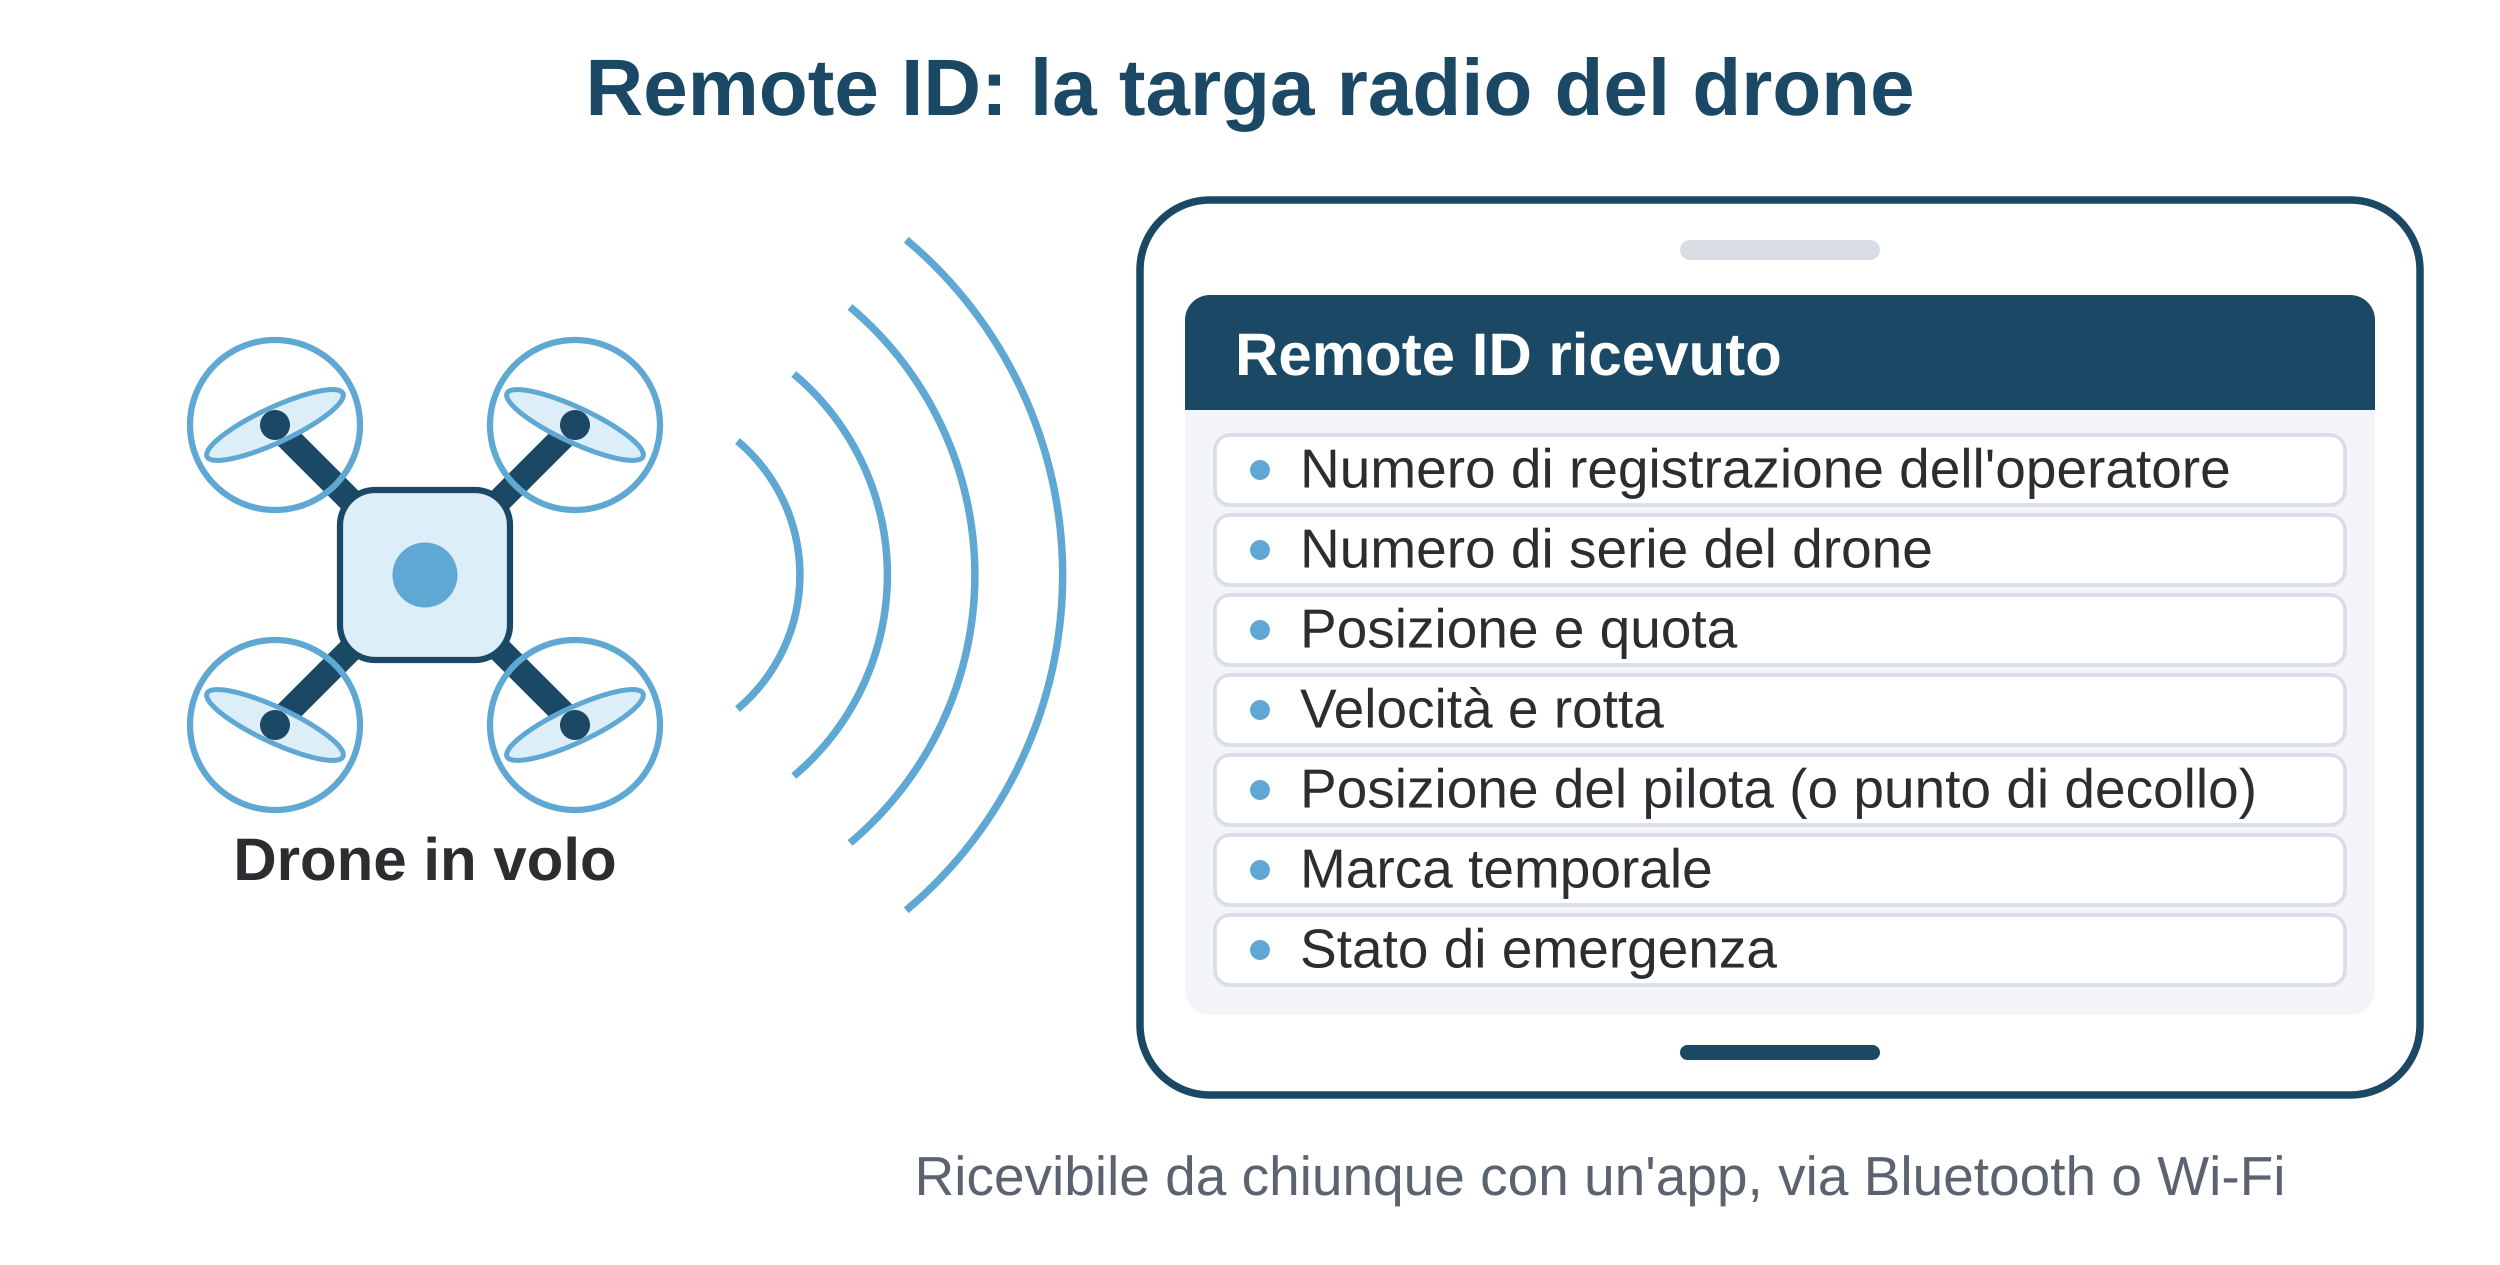
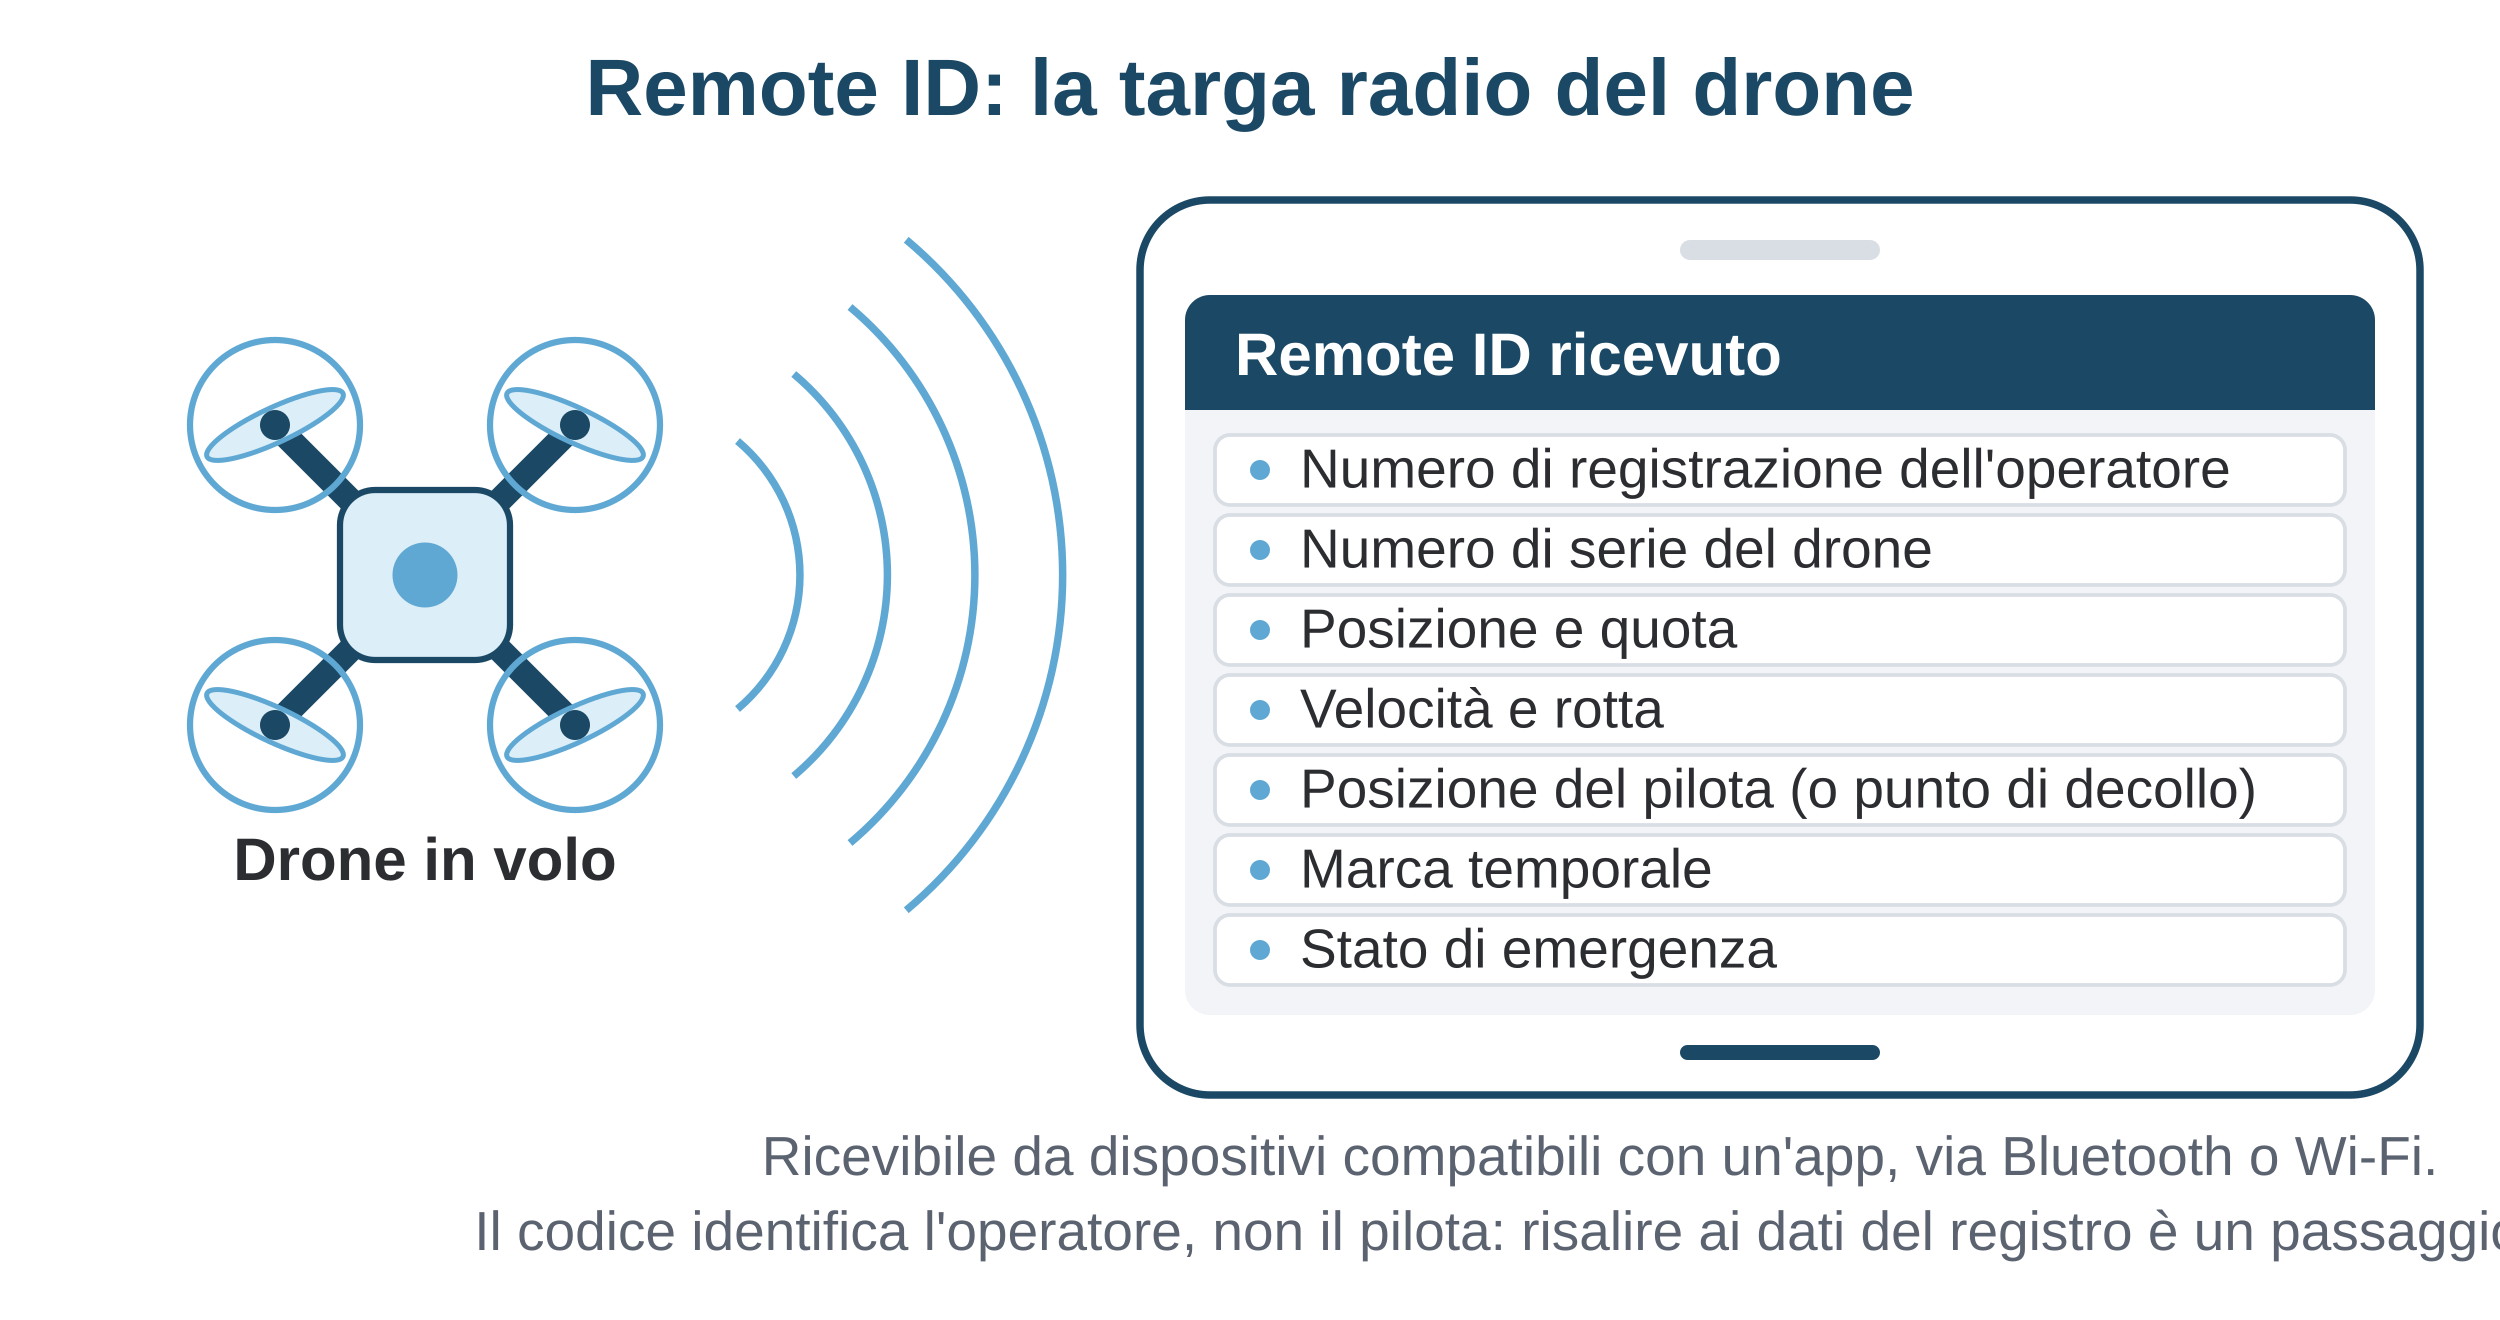
- <svg xmlns="http://www.w3.org/2000/svg" viewBox="0 0 1000 506" role="img" aria-labelledby="rid-titolo">
+ <svg xmlns="http://www.w3.org/2000/svg" viewBox="0 0 1000 528" role="img" aria-labelledby="rid-titolo">
  <style>
    .rid-w text { font-family: "Source Sans 3", "Helvetica Neue", Arial, sans-serif; }
    .rid-h { font-size: 32px; font-weight: 600; fill: #1B4965; }
    .rid-lab { font-size: 24px; font-weight: 600; fill: #2B2D31; }
    .rid-hdr { font-size: 24px; font-weight: 600; fill: #FFFFFF; }
    .rid-row { font-size: 22px; fill: #2B2D31; }
    .rid-cap { font-size: 22px; fill: #5C6370; }
    .rid-arm { fill: none; stroke: #1B4965; stroke-width: 10; stroke-linecap: round; }
    .rid-prop { fill: none; stroke: #5FA8D3; stroke-width: 2.5; }
    .rid-blade { fill: #DCEEF8; stroke: #5FA8D3; stroke-width: 2; }
    .rid-body { fill: #DCEEF8; stroke: #1B4965; stroke-width: 2.5; }
    .rid-wave { fill: none; stroke: #5FA8D3; stroke-width: 3; }
  </style>
  <g class="rid-w">
-     <rect x="0" y="0" width="1000" height="506" fill="#FFFFFF" />
+     <rect x="0" y="0" width="1000" height="528" fill="#FFFFFF" />
    <text class="rid-h" x="500" y="46" text-anchor="middle">Remote ID: la targa radio del drone</text>
    <line class="rid-arm" x1="170" y1="230" x2="110" y2="170" />
    <line class="rid-arm" x1="170" y1="230" x2="230" y2="170" />
    <line class="rid-arm" x1="170" y1="230" x2="110" y2="290" />
    <line class="rid-arm" x1="170" y1="230" x2="230" y2="290" />
    <circle class="rid-prop" cx="110" cy="170" r="34" />
    <ellipse class="rid-blade" cx="110" cy="170" rx="30" ry="7" transform="rotate(-25 110 170)" />
    <circle cx="110" cy="170" r="6" fill="#1B4965" />
    <circle class="rid-prop" cx="230" cy="170" r="34" />
    <ellipse class="rid-blade" cx="230" cy="170" rx="30" ry="7" transform="rotate(25 230 170)" />
    <circle cx="230" cy="170" r="6" fill="#1B4965" />
    <circle class="rid-prop" cx="110" cy="290" r="34" />
    <ellipse class="rid-blade" cx="110" cy="290" rx="30" ry="7" transform="rotate(25 110 290)" />
    <circle cx="110" cy="290" r="6" fill="#1B4965" />
    <circle class="rid-prop" cx="230" cy="290" r="34" />
    <ellipse class="rid-blade" cx="230" cy="290" rx="30" ry="7" transform="rotate(-25 230 290)" />
    <circle cx="230" cy="290" r="6" fill="#1B4965" />
    <rect class="rid-body" x="136" y="196" width="68" height="68" rx="14" />
    <circle cx="170" cy="230" r="13" fill="#5FA8D3" />
    <text class="rid-lab" x="170" y="352" text-anchor="middle">Drone in volo</text>
    <path class="rid-wave" d="M295.0 176.4 A 70 70 0 0 1 295.0 283.6" />
    <path class="rid-wave" d="M317.5 149.6 A 105 105 0 0 1 317.5 310.4" />
    <path class="rid-wave" d="M340.0 122.8 A 140 140 0 0 1 340.0 337.2" />
    <path class="rid-wave" d="M362.5 95.9 A 175 175 0 0 1 362.5 364.1" />
    <rect x="456" y="80" width="512" height="358" rx="28" fill="#FFFFFF" stroke="#1B4965" stroke-width="3" />
    <rect x="672" y="96" width="80" height="8" rx="4" fill="#D9DEE5" />
    <rect x="474" y="118" width="476" height="288" rx="10" fill="#F2F4F7" />
    <path d="M474 128 a10 10 0 0 1 10 -10 h456 a10 10 0 0 1 10 10 v36 h-476 z" fill="#1B4965" />
    <text class="rid-hdr" x="494" y="150" text-anchor="start">Remote ID ricevuto</text>
    <rect x="486" y="174" width="452" height="28" rx="6" fill="#FFFFFF" stroke="#D9DEE5" stroke-width="1.5" />
    <circle cx="504" cy="188" r="4" fill="#5FA8D3" />
    <text class="rid-row" x="520" y="195" text-anchor="start">Numero di registrazione dell'operatore</text>
    <rect x="486" y="206" width="452" height="28" rx="6" fill="#FFFFFF" stroke="#D9DEE5" stroke-width="1.5" />
    <circle cx="504" cy="220" r="4" fill="#5FA8D3" />
    <text class="rid-row" x="520" y="227" text-anchor="start">Numero di serie del drone</text>
    <rect x="486" y="238" width="452" height="28" rx="6" fill="#FFFFFF" stroke="#D9DEE5" stroke-width="1.5" />
    <circle cx="504" cy="252" r="4" fill="#5FA8D3" />
    <text class="rid-row" x="520" y="259" text-anchor="start">Posizione e quota</text>
    <rect x="486" y="270" width="452" height="28" rx="6" fill="#FFFFFF" stroke="#D9DEE5" stroke-width="1.5" />
    <circle cx="504" cy="284" r="4" fill="#5FA8D3" />
    <text class="rid-row" x="520" y="291" text-anchor="start">Velocità e rotta</text>
    <rect x="486" y="302" width="452" height="28" rx="6" fill="#FFFFFF" stroke="#D9DEE5" stroke-width="1.5" />
    <circle cx="504" cy="316" r="4" fill="#5FA8D3" />
    <text class="rid-row" x="520" y="323" text-anchor="start">Posizione del pilota (o punto di decollo)</text>
    <rect x="486" y="334" width="452" height="28" rx="6" fill="#FFFFFF" stroke="#D9DEE5" stroke-width="1.5" />
    <circle cx="504" cy="348" r="4" fill="#5FA8D3" />
    <text class="rid-row" x="520" y="355" text-anchor="start">Marca temporale</text>
    <rect x="486" y="366" width="452" height="28" rx="6" fill="#FFFFFF" stroke="#D9DEE5" stroke-width="1.5" />
    <circle cx="504" cy="380" r="4" fill="#5FA8D3" />
    <text class="rid-row" x="520" y="387" text-anchor="start">Stato di emergenza</text>
    <rect x="672" y="418" width="80" height="6" rx="3" fill="#1B4965" />
-     <text class="rid-cap" x="640" y="478" text-anchor="middle">Ricevibile da chiunque con un'app, via Bluetooth o Wi-Fi</text>
+     <text class="rid-cap" x="640" y="470" text-anchor="middle">Ricevibile da dispositivi compatibili con un'app, via Bluetooth o Wi-Fi.</text>
+     <text class="rid-cap" x="640" y="500" text-anchor="middle">Il codice identifica l'operatore, non il pilota: risalire ai dati del registro è un passaggio distinto.</text>
  </g>
</svg>
